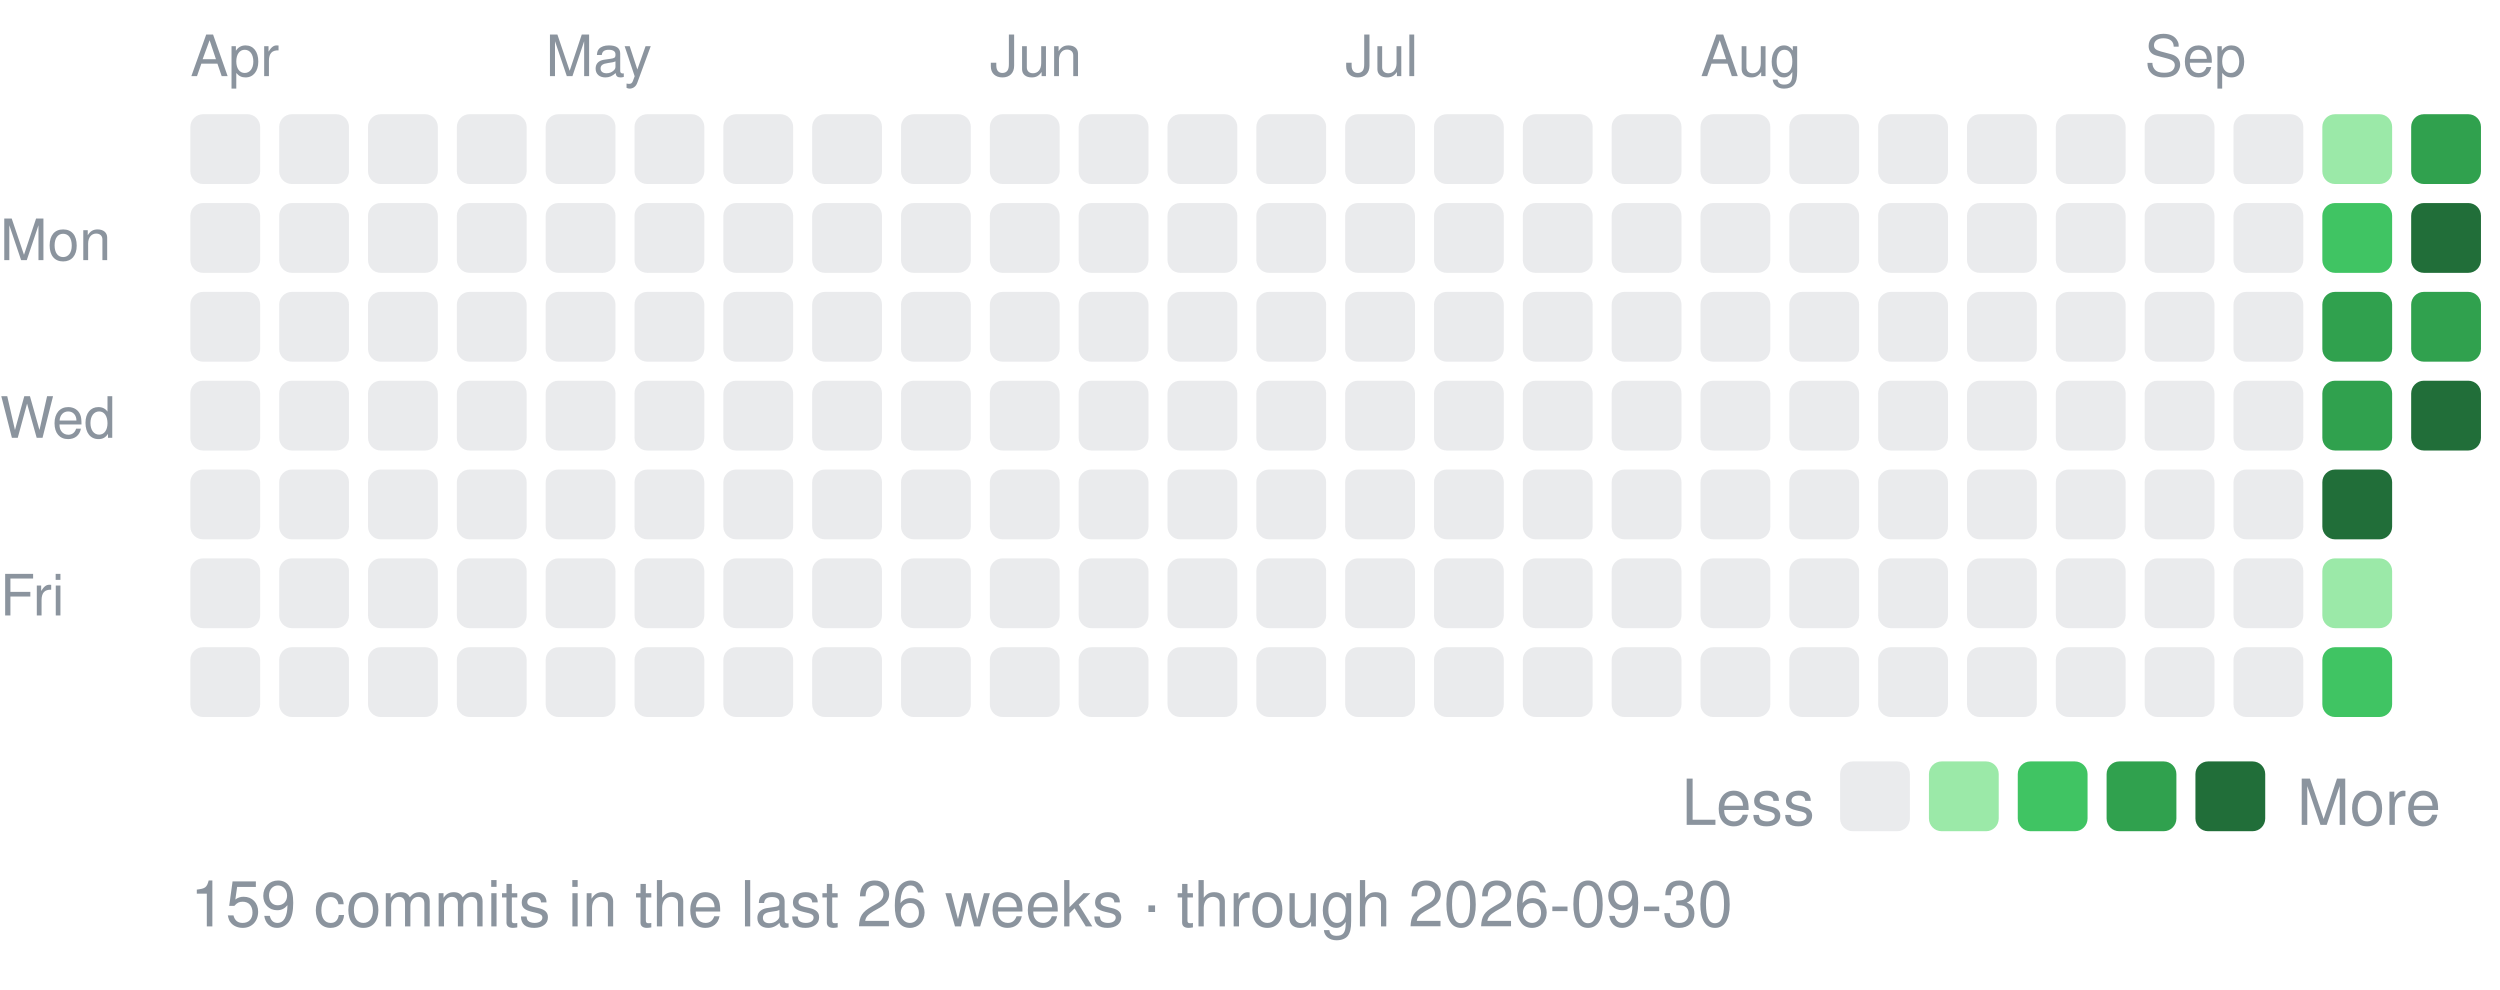
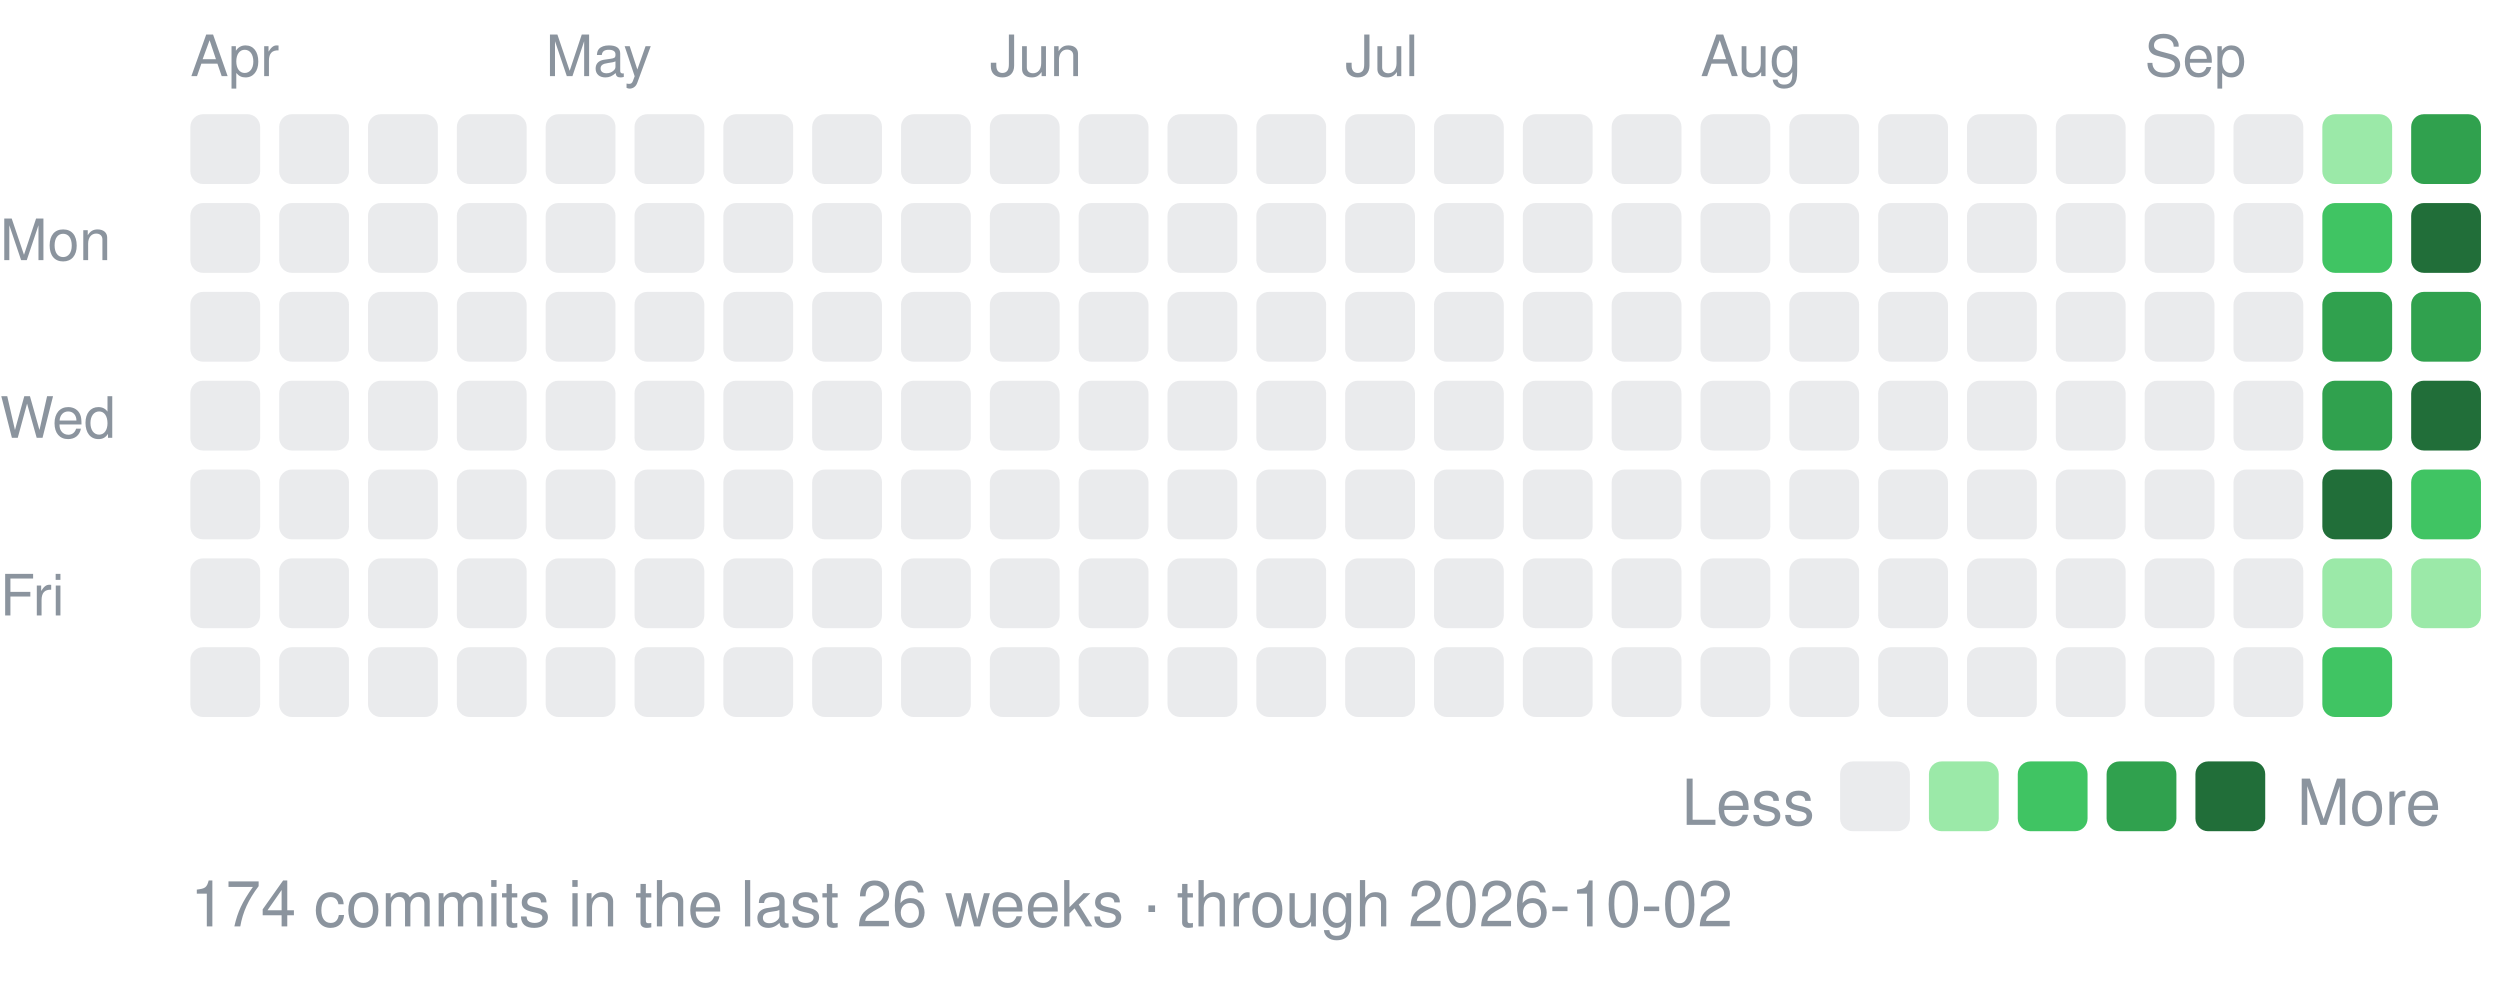
<svg xmlns="http://www.w3.org/2000/svg" width="394" height="156" viewBox="0 0 394 156" role="img">
  <g font-family="-apple-system,BlinkMacSystemFont,Segoe UI,Helvetica,Arial,PingFang SC,sans-serif" font-size="9" fill="#8b949e">
    <text x="30" y="12">Apr</text>
    <text x="86" y="12">May</text>
    <text x="156" y="12">Jun</text>
    <text x="212" y="12">Jul</text>
    <text x="268" y="12">Aug</text>
    <text x="338" y="12">Sep</text>
    <text x="0" y="41">Mon</text>
    <text x="0" y="69">Wed</text>
    <text x="0" y="97">Fri</text>
  </g>
  <rect x="30" y="18" width="11" height="11" rx="2" fill="rgba(139,148,158,0.18)" />
  <rect x="30" y="32" width="11" height="11" rx="2" fill="rgba(139,148,158,0.18)" />
  <rect x="30" y="46" width="11" height="11" rx="2" fill="rgba(139,148,158,0.18)" />
  <rect x="30" y="60" width="11" height="11" rx="2" fill="rgba(139,148,158,0.18)" />
  <rect x="30" y="74" width="11" height="11" rx="2" fill="rgba(139,148,158,0.18)" />
  <rect x="30" y="88" width="11" height="11" rx="2" fill="rgba(139,148,158,0.18)" />
  <rect x="30" y="102" width="11" height="11" rx="2" fill="rgba(139,148,158,0.18)" />
  <rect x="44" y="18" width="11" height="11" rx="2" fill="rgba(139,148,158,0.18)" />
  <rect x="44" y="32" width="11" height="11" rx="2" fill="rgba(139,148,158,0.18)" />
  <rect x="44" y="46" width="11" height="11" rx="2" fill="rgba(139,148,158,0.18)" />
  <rect x="44" y="60" width="11" height="11" rx="2" fill="rgba(139,148,158,0.18)" />
  <rect x="44" y="74" width="11" height="11" rx="2" fill="rgba(139,148,158,0.18)" />
  <rect x="44" y="88" width="11" height="11" rx="2" fill="rgba(139,148,158,0.18)" />
  <rect x="44" y="102" width="11" height="11" rx="2" fill="rgba(139,148,158,0.18)" />
  <rect x="58" y="18" width="11" height="11" rx="2" fill="rgba(139,148,158,0.18)" />
  <rect x="58" y="32" width="11" height="11" rx="2" fill="rgba(139,148,158,0.18)" />
  <rect x="58" y="46" width="11" height="11" rx="2" fill="rgba(139,148,158,0.18)" />
  <rect x="58" y="60" width="11" height="11" rx="2" fill="rgba(139,148,158,0.18)" />
  <rect x="58" y="74" width="11" height="11" rx="2" fill="rgba(139,148,158,0.18)" />
  <rect x="58" y="88" width="11" height="11" rx="2" fill="rgba(139,148,158,0.18)" />
  <rect x="58" y="102" width="11" height="11" rx="2" fill="rgba(139,148,158,0.18)" />
  <rect x="72" y="18" width="11" height="11" rx="2" fill="rgba(139,148,158,0.18)" />
  <rect x="72" y="32" width="11" height="11" rx="2" fill="rgba(139,148,158,0.18)" />
  <rect x="72" y="46" width="11" height="11" rx="2" fill="rgba(139,148,158,0.18)" />
  <rect x="72" y="60" width="11" height="11" rx="2" fill="rgba(139,148,158,0.18)" />
  <rect x="72" y="74" width="11" height="11" rx="2" fill="rgba(139,148,158,0.18)" />
  <rect x="72" y="88" width="11" height="11" rx="2" fill="rgba(139,148,158,0.18)" />
  <rect x="72" y="102" width="11" height="11" rx="2" fill="rgba(139,148,158,0.18)" />
  <rect x="86" y="18" width="11" height="11" rx="2" fill="rgba(139,148,158,0.18)" />
  <rect x="86" y="32" width="11" height="11" rx="2" fill="rgba(139,148,158,0.18)" />
  <rect x="86" y="46" width="11" height="11" rx="2" fill="rgba(139,148,158,0.18)" />
  <rect x="86" y="60" width="11" height="11" rx="2" fill="rgba(139,148,158,0.18)" />
  <rect x="86" y="74" width="11" height="11" rx="2" fill="rgba(139,148,158,0.18)" />
  <rect x="86" y="88" width="11" height="11" rx="2" fill="rgba(139,148,158,0.18)" />
  <rect x="86" y="102" width="11" height="11" rx="2" fill="rgba(139,148,158,0.18)" />
  <rect x="100" y="18" width="11" height="11" rx="2" fill="rgba(139,148,158,0.18)" />
  <rect x="100" y="32" width="11" height="11" rx="2" fill="rgba(139,148,158,0.18)" />
  <rect x="100" y="46" width="11" height="11" rx="2" fill="rgba(139,148,158,0.18)" />
  <rect x="100" y="60" width="11" height="11" rx="2" fill="rgba(139,148,158,0.18)" />
  <rect x="100" y="74" width="11" height="11" rx="2" fill="rgba(139,148,158,0.18)" />
  <rect x="100" y="88" width="11" height="11" rx="2" fill="rgba(139,148,158,0.18)" />
  <rect x="100" y="102" width="11" height="11" rx="2" fill="rgba(139,148,158,0.18)" />
  <rect x="114" y="18" width="11" height="11" rx="2" fill="rgba(139,148,158,0.18)" />
  <rect x="114" y="32" width="11" height="11" rx="2" fill="rgba(139,148,158,0.18)" />
  <rect x="114" y="46" width="11" height="11" rx="2" fill="rgba(139,148,158,0.18)" />
  <rect x="114" y="60" width="11" height="11" rx="2" fill="rgba(139,148,158,0.18)" />
  <rect x="114" y="74" width="11" height="11" rx="2" fill="rgba(139,148,158,0.18)" />
  <rect x="114" y="88" width="11" height="11" rx="2" fill="rgba(139,148,158,0.18)" />
  <rect x="114" y="102" width="11" height="11" rx="2" fill="rgba(139,148,158,0.18)" />
  <rect x="128" y="18" width="11" height="11" rx="2" fill="rgba(139,148,158,0.18)" />
  <rect x="128" y="32" width="11" height="11" rx="2" fill="rgba(139,148,158,0.18)" />
  <rect x="128" y="46" width="11" height="11" rx="2" fill="rgba(139,148,158,0.18)" />
  <rect x="128" y="60" width="11" height="11" rx="2" fill="rgba(139,148,158,0.18)" />
  <rect x="128" y="74" width="11" height="11" rx="2" fill="rgba(139,148,158,0.18)" />
  <rect x="128" y="88" width="11" height="11" rx="2" fill="rgba(139,148,158,0.18)" />
  <rect x="128" y="102" width="11" height="11" rx="2" fill="rgba(139,148,158,0.18)" />
  <rect x="142" y="18" width="11" height="11" rx="2" fill="rgba(139,148,158,0.18)" />
  <rect x="142" y="32" width="11" height="11" rx="2" fill="rgba(139,148,158,0.18)" />
  <rect x="142" y="46" width="11" height="11" rx="2" fill="rgba(139,148,158,0.18)" />
  <rect x="142" y="60" width="11" height="11" rx="2" fill="rgba(139,148,158,0.18)" />
  <rect x="142" y="74" width="11" height="11" rx="2" fill="rgba(139,148,158,0.18)" />
  <rect x="142" y="88" width="11" height="11" rx="2" fill="rgba(139,148,158,0.18)" />
  <rect x="142" y="102" width="11" height="11" rx="2" fill="rgba(139,148,158,0.18)" />
  <rect x="156" y="18" width="11" height="11" rx="2" fill="rgba(139,148,158,0.18)" />
  <rect x="156" y="32" width="11" height="11" rx="2" fill="rgba(139,148,158,0.18)" />
  <rect x="156" y="46" width="11" height="11" rx="2" fill="rgba(139,148,158,0.18)" />
  <rect x="156" y="60" width="11" height="11" rx="2" fill="rgba(139,148,158,0.18)" />
  <rect x="156" y="74" width="11" height="11" rx="2" fill="rgba(139,148,158,0.18)" />
  <rect x="156" y="88" width="11" height="11" rx="2" fill="rgba(139,148,158,0.18)" />
  <rect x="156" y="102" width="11" height="11" rx="2" fill="rgba(139,148,158,0.18)" />
  <rect x="170" y="18" width="11" height="11" rx="2" fill="rgba(139,148,158,0.18)" />
  <rect x="170" y="32" width="11" height="11" rx="2" fill="rgba(139,148,158,0.18)" />
  <rect x="170" y="46" width="11" height="11" rx="2" fill="rgba(139,148,158,0.18)" />
  <rect x="170" y="60" width="11" height="11" rx="2" fill="rgba(139,148,158,0.18)" />
  <rect x="170" y="74" width="11" height="11" rx="2" fill="rgba(139,148,158,0.18)" />
  <rect x="170" y="88" width="11" height="11" rx="2" fill="rgba(139,148,158,0.18)" />
  <rect x="170" y="102" width="11" height="11" rx="2" fill="rgba(139,148,158,0.18)" />
  <rect x="184" y="18" width="11" height="11" rx="2" fill="rgba(139,148,158,0.18)" />
  <rect x="184" y="32" width="11" height="11" rx="2" fill="rgba(139,148,158,0.18)" />
  <rect x="184" y="46" width="11" height="11" rx="2" fill="rgba(139,148,158,0.18)" />
  <rect x="184" y="60" width="11" height="11" rx="2" fill="rgba(139,148,158,0.18)" />
  <rect x="184" y="74" width="11" height="11" rx="2" fill="rgba(139,148,158,0.18)" />
  <rect x="184" y="88" width="11" height="11" rx="2" fill="rgba(139,148,158,0.18)" />
  <rect x="184" y="102" width="11" height="11" rx="2" fill="rgba(139,148,158,0.18)" />
  <rect x="198" y="18" width="11" height="11" rx="2" fill="rgba(139,148,158,0.18)" />
  <rect x="198" y="32" width="11" height="11" rx="2" fill="rgba(139,148,158,0.18)" />
  <rect x="198" y="46" width="11" height="11" rx="2" fill="rgba(139,148,158,0.18)" />
  <rect x="198" y="60" width="11" height="11" rx="2" fill="rgba(139,148,158,0.18)" />
  <rect x="198" y="74" width="11" height="11" rx="2" fill="rgba(139,148,158,0.18)" />
  <rect x="198" y="88" width="11" height="11" rx="2" fill="rgba(139,148,158,0.18)" />
  <rect x="198" y="102" width="11" height="11" rx="2" fill="rgba(139,148,158,0.18)" />
  <rect x="212" y="18" width="11" height="11" rx="2" fill="rgba(139,148,158,0.18)" />
  <rect x="212" y="32" width="11" height="11" rx="2" fill="rgba(139,148,158,0.18)" />
  <rect x="212" y="46" width="11" height="11" rx="2" fill="rgba(139,148,158,0.18)" />
  <rect x="212" y="60" width="11" height="11" rx="2" fill="rgba(139,148,158,0.18)" />
  <rect x="212" y="74" width="11" height="11" rx="2" fill="rgba(139,148,158,0.18)" />
  <rect x="212" y="88" width="11" height="11" rx="2" fill="rgba(139,148,158,0.18)" />
  <rect x="212" y="102" width="11" height="11" rx="2" fill="rgba(139,148,158,0.18)" />
  <rect x="226" y="18" width="11" height="11" rx="2" fill="rgba(139,148,158,0.18)" />
  <rect x="226" y="32" width="11" height="11" rx="2" fill="rgba(139,148,158,0.18)" />
  <rect x="226" y="46" width="11" height="11" rx="2" fill="rgba(139,148,158,0.18)" />
  <rect x="226" y="60" width="11" height="11" rx="2" fill="rgba(139,148,158,0.18)" />
  <rect x="226" y="74" width="11" height="11" rx="2" fill="rgba(139,148,158,0.18)" />
  <rect x="226" y="88" width="11" height="11" rx="2" fill="rgba(139,148,158,0.18)" />
  <rect x="226" y="102" width="11" height="11" rx="2" fill="rgba(139,148,158,0.18)" />
  <rect x="240" y="18" width="11" height="11" rx="2" fill="rgba(139,148,158,0.18)" />
  <rect x="240" y="32" width="11" height="11" rx="2" fill="rgba(139,148,158,0.18)" />
  <rect x="240" y="46" width="11" height="11" rx="2" fill="rgba(139,148,158,0.18)" />
  <rect x="240" y="60" width="11" height="11" rx="2" fill="rgba(139,148,158,0.18)" />
  <rect x="240" y="74" width="11" height="11" rx="2" fill="rgba(139,148,158,0.18)" />
  <rect x="240" y="88" width="11" height="11" rx="2" fill="rgba(139,148,158,0.18)" />
  <rect x="240" y="102" width="11" height="11" rx="2" fill="rgba(139,148,158,0.18)" />
  <rect x="254" y="18" width="11" height="11" rx="2" fill="rgba(139,148,158,0.18)" />
  <rect x="254" y="32" width="11" height="11" rx="2" fill="rgba(139,148,158,0.18)" />
  <rect x="254" y="46" width="11" height="11" rx="2" fill="rgba(139,148,158,0.18)" />
  <rect x="254" y="60" width="11" height="11" rx="2" fill="rgba(139,148,158,0.18)" />
  <rect x="254" y="74" width="11" height="11" rx="2" fill="rgba(139,148,158,0.18)" />
  <rect x="254" y="88" width="11" height="11" rx="2" fill="rgba(139,148,158,0.18)" />
  <rect x="254" y="102" width="11" height="11" rx="2" fill="rgba(139,148,158,0.18)" />
  <rect x="268" y="18" width="11" height="11" rx="2" fill="rgba(139,148,158,0.18)" />
  <rect x="268" y="32" width="11" height="11" rx="2" fill="rgba(139,148,158,0.18)" />
  <rect x="268" y="46" width="11" height="11" rx="2" fill="rgba(139,148,158,0.18)" />
  <rect x="268" y="60" width="11" height="11" rx="2" fill="rgba(139,148,158,0.18)" />
  <rect x="268" y="74" width="11" height="11" rx="2" fill="rgba(139,148,158,0.18)" />
  <rect x="268" y="88" width="11" height="11" rx="2" fill="rgba(139,148,158,0.18)" />
  <rect x="268" y="102" width="11" height="11" rx="2" fill="rgba(139,148,158,0.18)" />
  <rect x="282" y="18" width="11" height="11" rx="2" fill="rgba(139,148,158,0.18)" />
  <rect x="282" y="32" width="11" height="11" rx="2" fill="rgba(139,148,158,0.18)" />
  <rect x="282" y="46" width="11" height="11" rx="2" fill="rgba(139,148,158,0.18)" />
  <rect x="282" y="60" width="11" height="11" rx="2" fill="rgba(139,148,158,0.18)" />
  <rect x="282" y="74" width="11" height="11" rx="2" fill="rgba(139,148,158,0.18)" />
  <rect x="282" y="88" width="11" height="11" rx="2" fill="rgba(139,148,158,0.18)" />
  <rect x="282" y="102" width="11" height="11" rx="2" fill="rgba(139,148,158,0.18)" />
  <rect x="296" y="18" width="11" height="11" rx="2" fill="rgba(139,148,158,0.18)" />
  <rect x="296" y="32" width="11" height="11" rx="2" fill="rgba(139,148,158,0.18)" />
  <rect x="296" y="46" width="11" height="11" rx="2" fill="rgba(139,148,158,0.18)" />
  <rect x="296" y="60" width="11" height="11" rx="2" fill="rgba(139,148,158,0.18)" />
  <rect x="296" y="74" width="11" height="11" rx="2" fill="rgba(139,148,158,0.18)" />
  <rect x="296" y="88" width="11" height="11" rx="2" fill="rgba(139,148,158,0.18)" />
  <rect x="296" y="102" width="11" height="11" rx="2" fill="rgba(139,148,158,0.18)" />
  <rect x="310" y="18" width="11" height="11" rx="2" fill="rgba(139,148,158,0.18)" />
  <rect x="310" y="32" width="11" height="11" rx="2" fill="rgba(139,148,158,0.18)" />
  <rect x="310" y="46" width="11" height="11" rx="2" fill="rgba(139,148,158,0.18)" />
  <rect x="310" y="60" width="11" height="11" rx="2" fill="rgba(139,148,158,0.18)" />
  <rect x="310" y="74" width="11" height="11" rx="2" fill="rgba(139,148,158,0.18)" />
  <rect x="310" y="88" width="11" height="11" rx="2" fill="rgba(139,148,158,0.18)" />
  <rect x="310" y="102" width="11" height="11" rx="2" fill="rgba(139,148,158,0.18)" />
  <rect x="324" y="18" width="11" height="11" rx="2" fill="rgba(139,148,158,0.18)" />
  <rect x="324" y="32" width="11" height="11" rx="2" fill="rgba(139,148,158,0.18)" />
  <rect x="324" y="46" width="11" height="11" rx="2" fill="rgba(139,148,158,0.18)" />
  <rect x="324" y="60" width="11" height="11" rx="2" fill="rgba(139,148,158,0.18)" />
  <rect x="324" y="74" width="11" height="11" rx="2" fill="rgba(139,148,158,0.18)" />
  <rect x="324" y="88" width="11" height="11" rx="2" fill="rgba(139,148,158,0.18)" />
  <rect x="324" y="102" width="11" height="11" rx="2" fill="rgba(139,148,158,0.18)" />
  <rect x="338" y="18" width="11" height="11" rx="2" fill="rgba(139,148,158,0.18)" />
  <rect x="338" y="32" width="11" height="11" rx="2" fill="rgba(139,148,158,0.18)" />
  <rect x="338" y="46" width="11" height="11" rx="2" fill="rgba(139,148,158,0.18)" />
  <rect x="338" y="60" width="11" height="11" rx="2" fill="rgba(139,148,158,0.18)" />
  <rect x="338" y="74" width="11" height="11" rx="2" fill="rgba(139,148,158,0.18)" />
  <rect x="338" y="88" width="11" height="11" rx="2" fill="rgba(139,148,158,0.18)" />
  <rect x="338" y="102" width="11" height="11" rx="2" fill="rgba(139,148,158,0.18)" />
  <rect x="352" y="18" width="11" height="11" rx="2" fill="rgba(139,148,158,0.18)" />
  <rect x="352" y="32" width="11" height="11" rx="2" fill="rgba(139,148,158,0.18)" />
  <rect x="352" y="46" width="11" height="11" rx="2" fill="rgba(139,148,158,0.18)" />
  <rect x="352" y="60" width="11" height="11" rx="2" fill="rgba(139,148,158,0.18)" />
  <rect x="352" y="74" width="11" height="11" rx="2" fill="rgba(139,148,158,0.18)" />
  <rect x="352" y="88" width="11" height="11" rx="2" fill="rgba(139,148,158,0.18)" />
  <rect x="352" y="102" width="11" height="11" rx="2" fill="rgba(139,148,158,0.18)" />
  <rect x="366" y="18" width="11" height="11" rx="2" fill="#9be9a8" />
  <rect x="366" y="32" width="11" height="11" rx="2" fill="#40c463" />
  <rect x="366" y="46" width="11" height="11" rx="2" fill="#30a14e" />
  <rect x="366" y="60" width="11" height="11" rx="2" fill="#30a14e" />
  <rect x="366" y="74" width="11" height="11" rx="2" fill="#216e39" />
  <rect x="366" y="88" width="11" height="11" rx="2" fill="#9be9a8" />
  <rect x="366" y="102" width="11" height="11" rx="2" fill="#40c463" />
  <rect x="380" y="18" width="11" height="11" rx="2" fill="#30a14e" />
  <rect x="380" y="32" width="11" height="11" rx="2" fill="#216e39" />
  <rect x="380" y="46" width="11" height="11" rx="2" fill="#30a14e" />
  <rect x="380" y="60" width="11" height="11" rx="2" fill="#216e39" />
+   <rect x="380" y="74" width="11" height="11" rx="2" fill="#40c463" />
+   <rect x="380" y="88" width="11" height="11" rx="2" fill="#9be9a8" />
  <g font-family="-apple-system,BlinkMacSystemFont,Segoe UI,Helvetica,Arial,PingFang SC,sans-serif" font-size="10" fill="#8b949e">
-     <text x="30" y="146">159 commits in the last 26 weeks · through 2026-09-30</text>
+     <text x="30" y="146">174 commits in the last 26 weeks · through 2026-10-02</text>
    <text x="286" y="130" text-anchor="end">Less</text>
    <rect x="290" y="120" width="11" height="11" rx="2" fill="rgba(139,148,158,0.18)" />
    <rect x="304" y="120" width="11" height="11" rx="2" fill="#9be9a8" />
    <rect x="318" y="120" width="11" height="11" rx="2" fill="#40c463" />
    <rect x="332" y="120" width="11" height="11" rx="2" fill="#30a14e" />
    <rect x="346" y="120" width="11" height="11" rx="2" fill="#216e39" />
    <text x="362" y="130">More</text>
  </g>
</svg>
